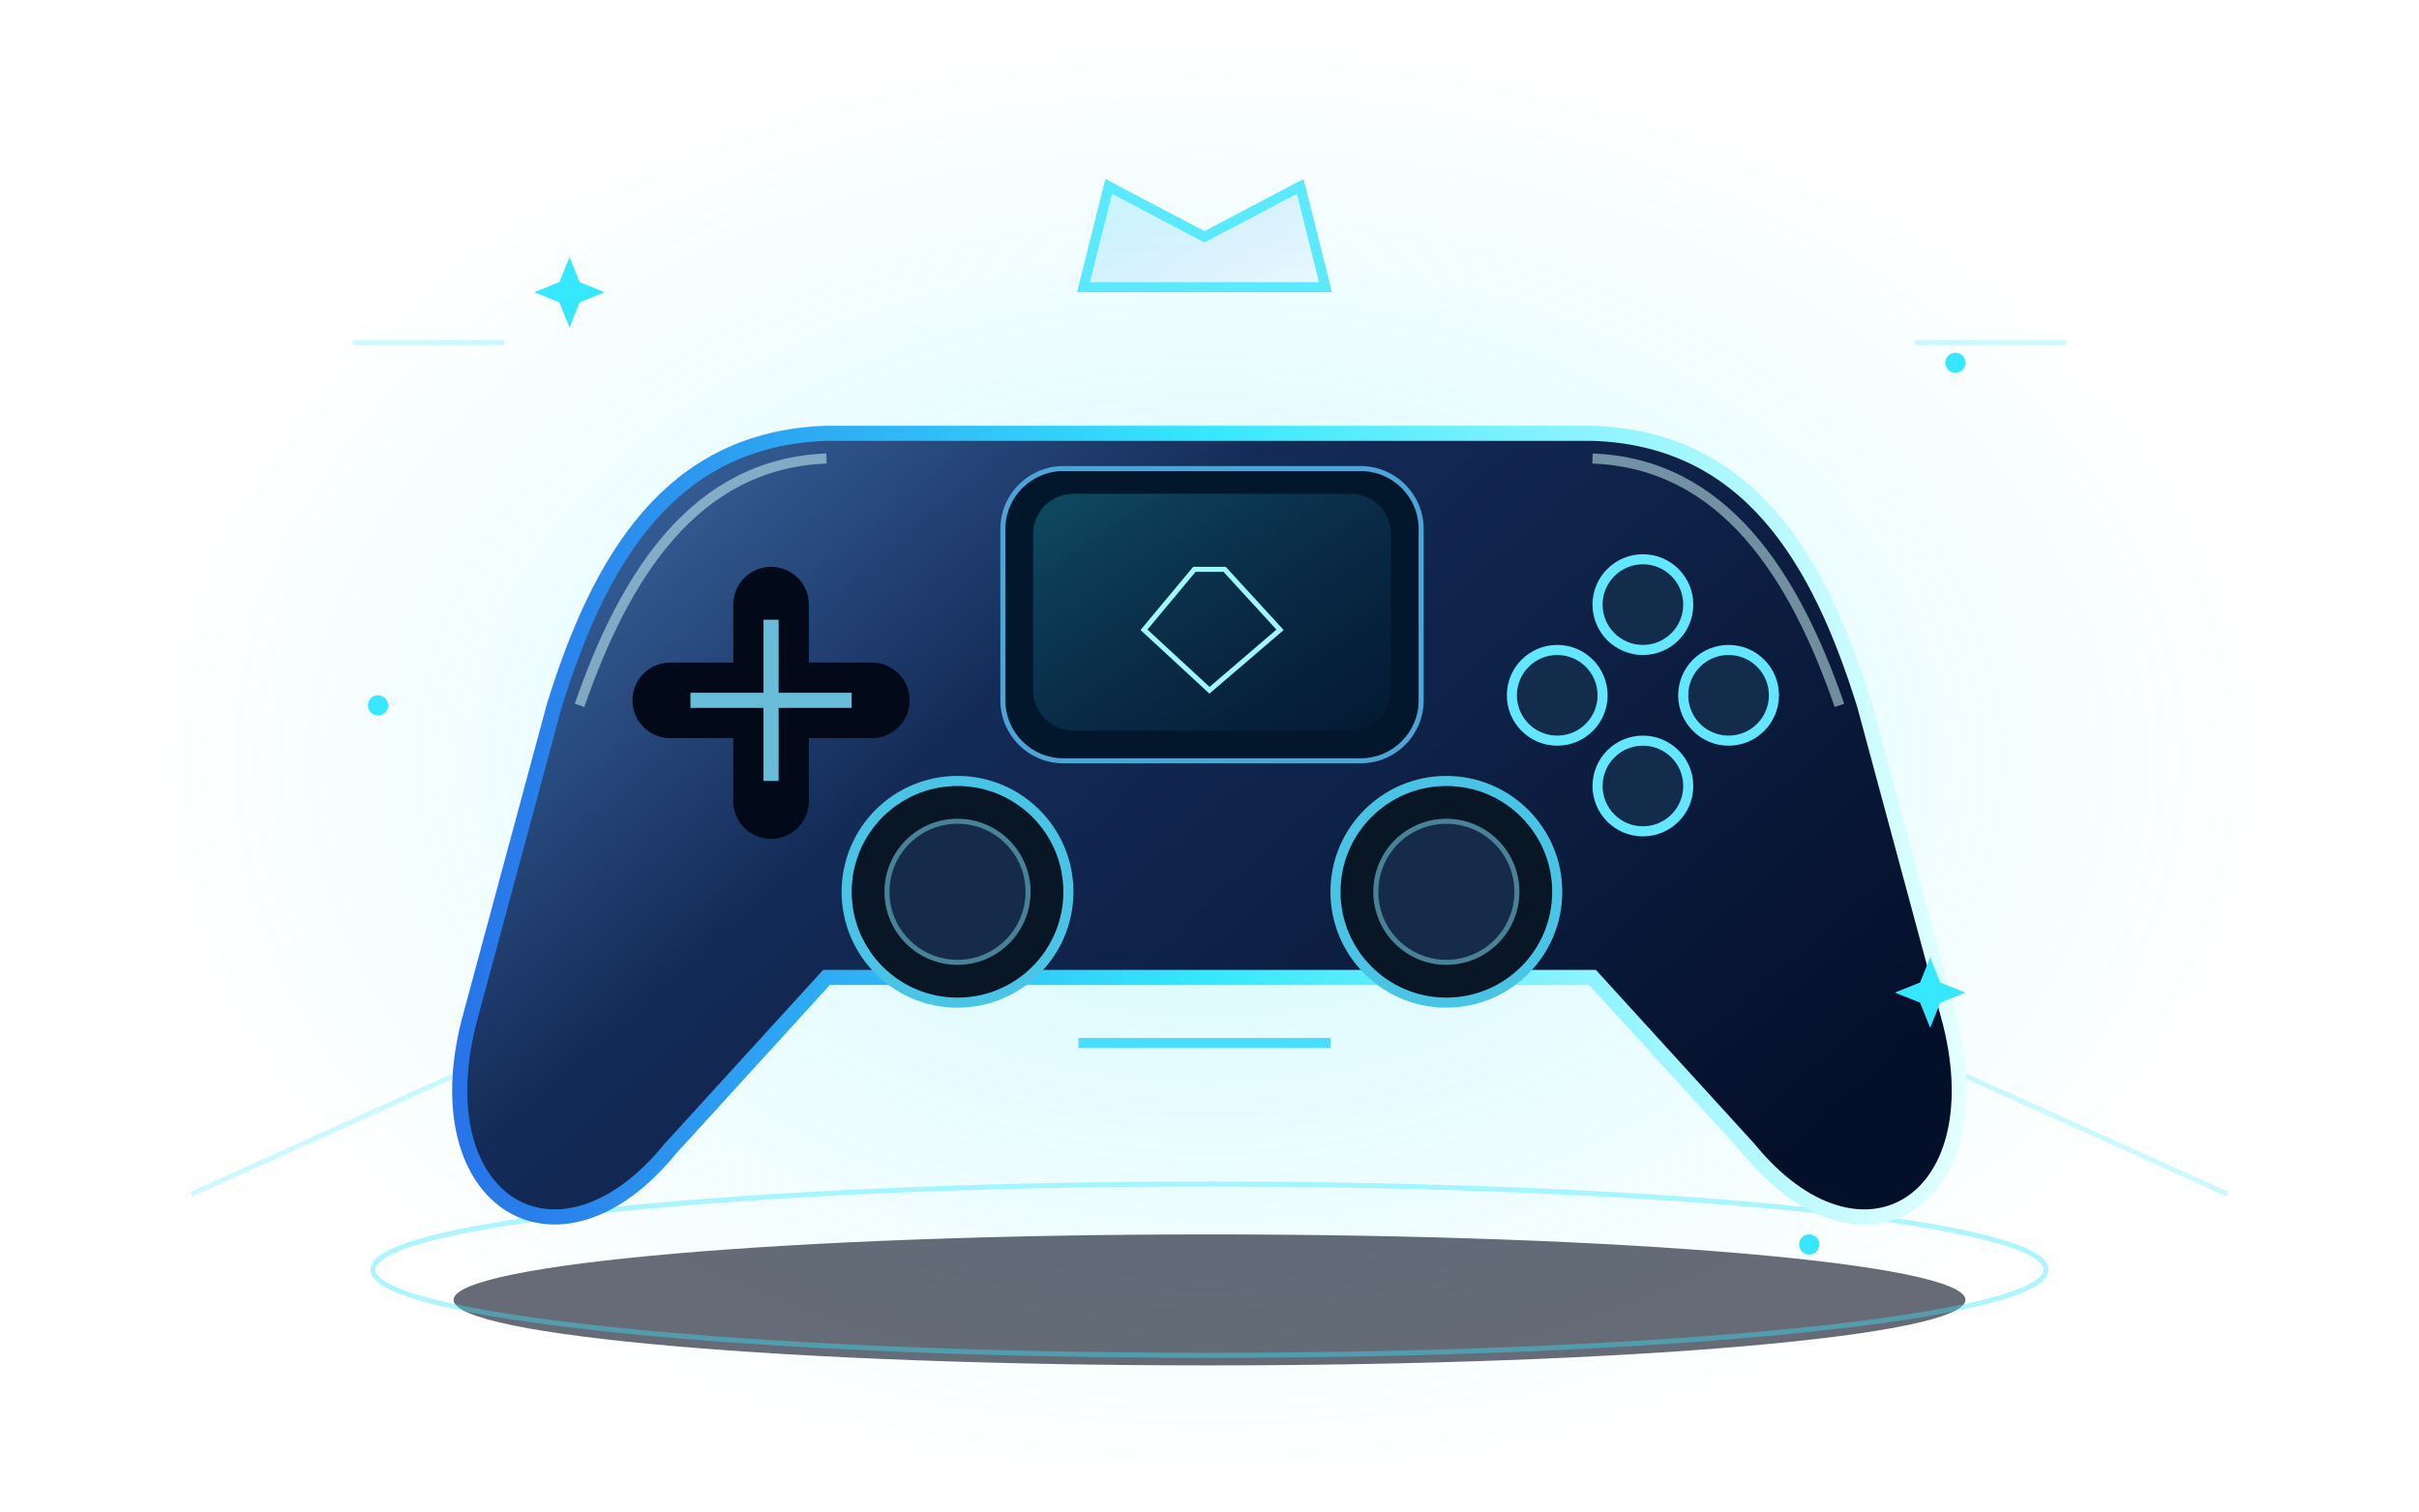
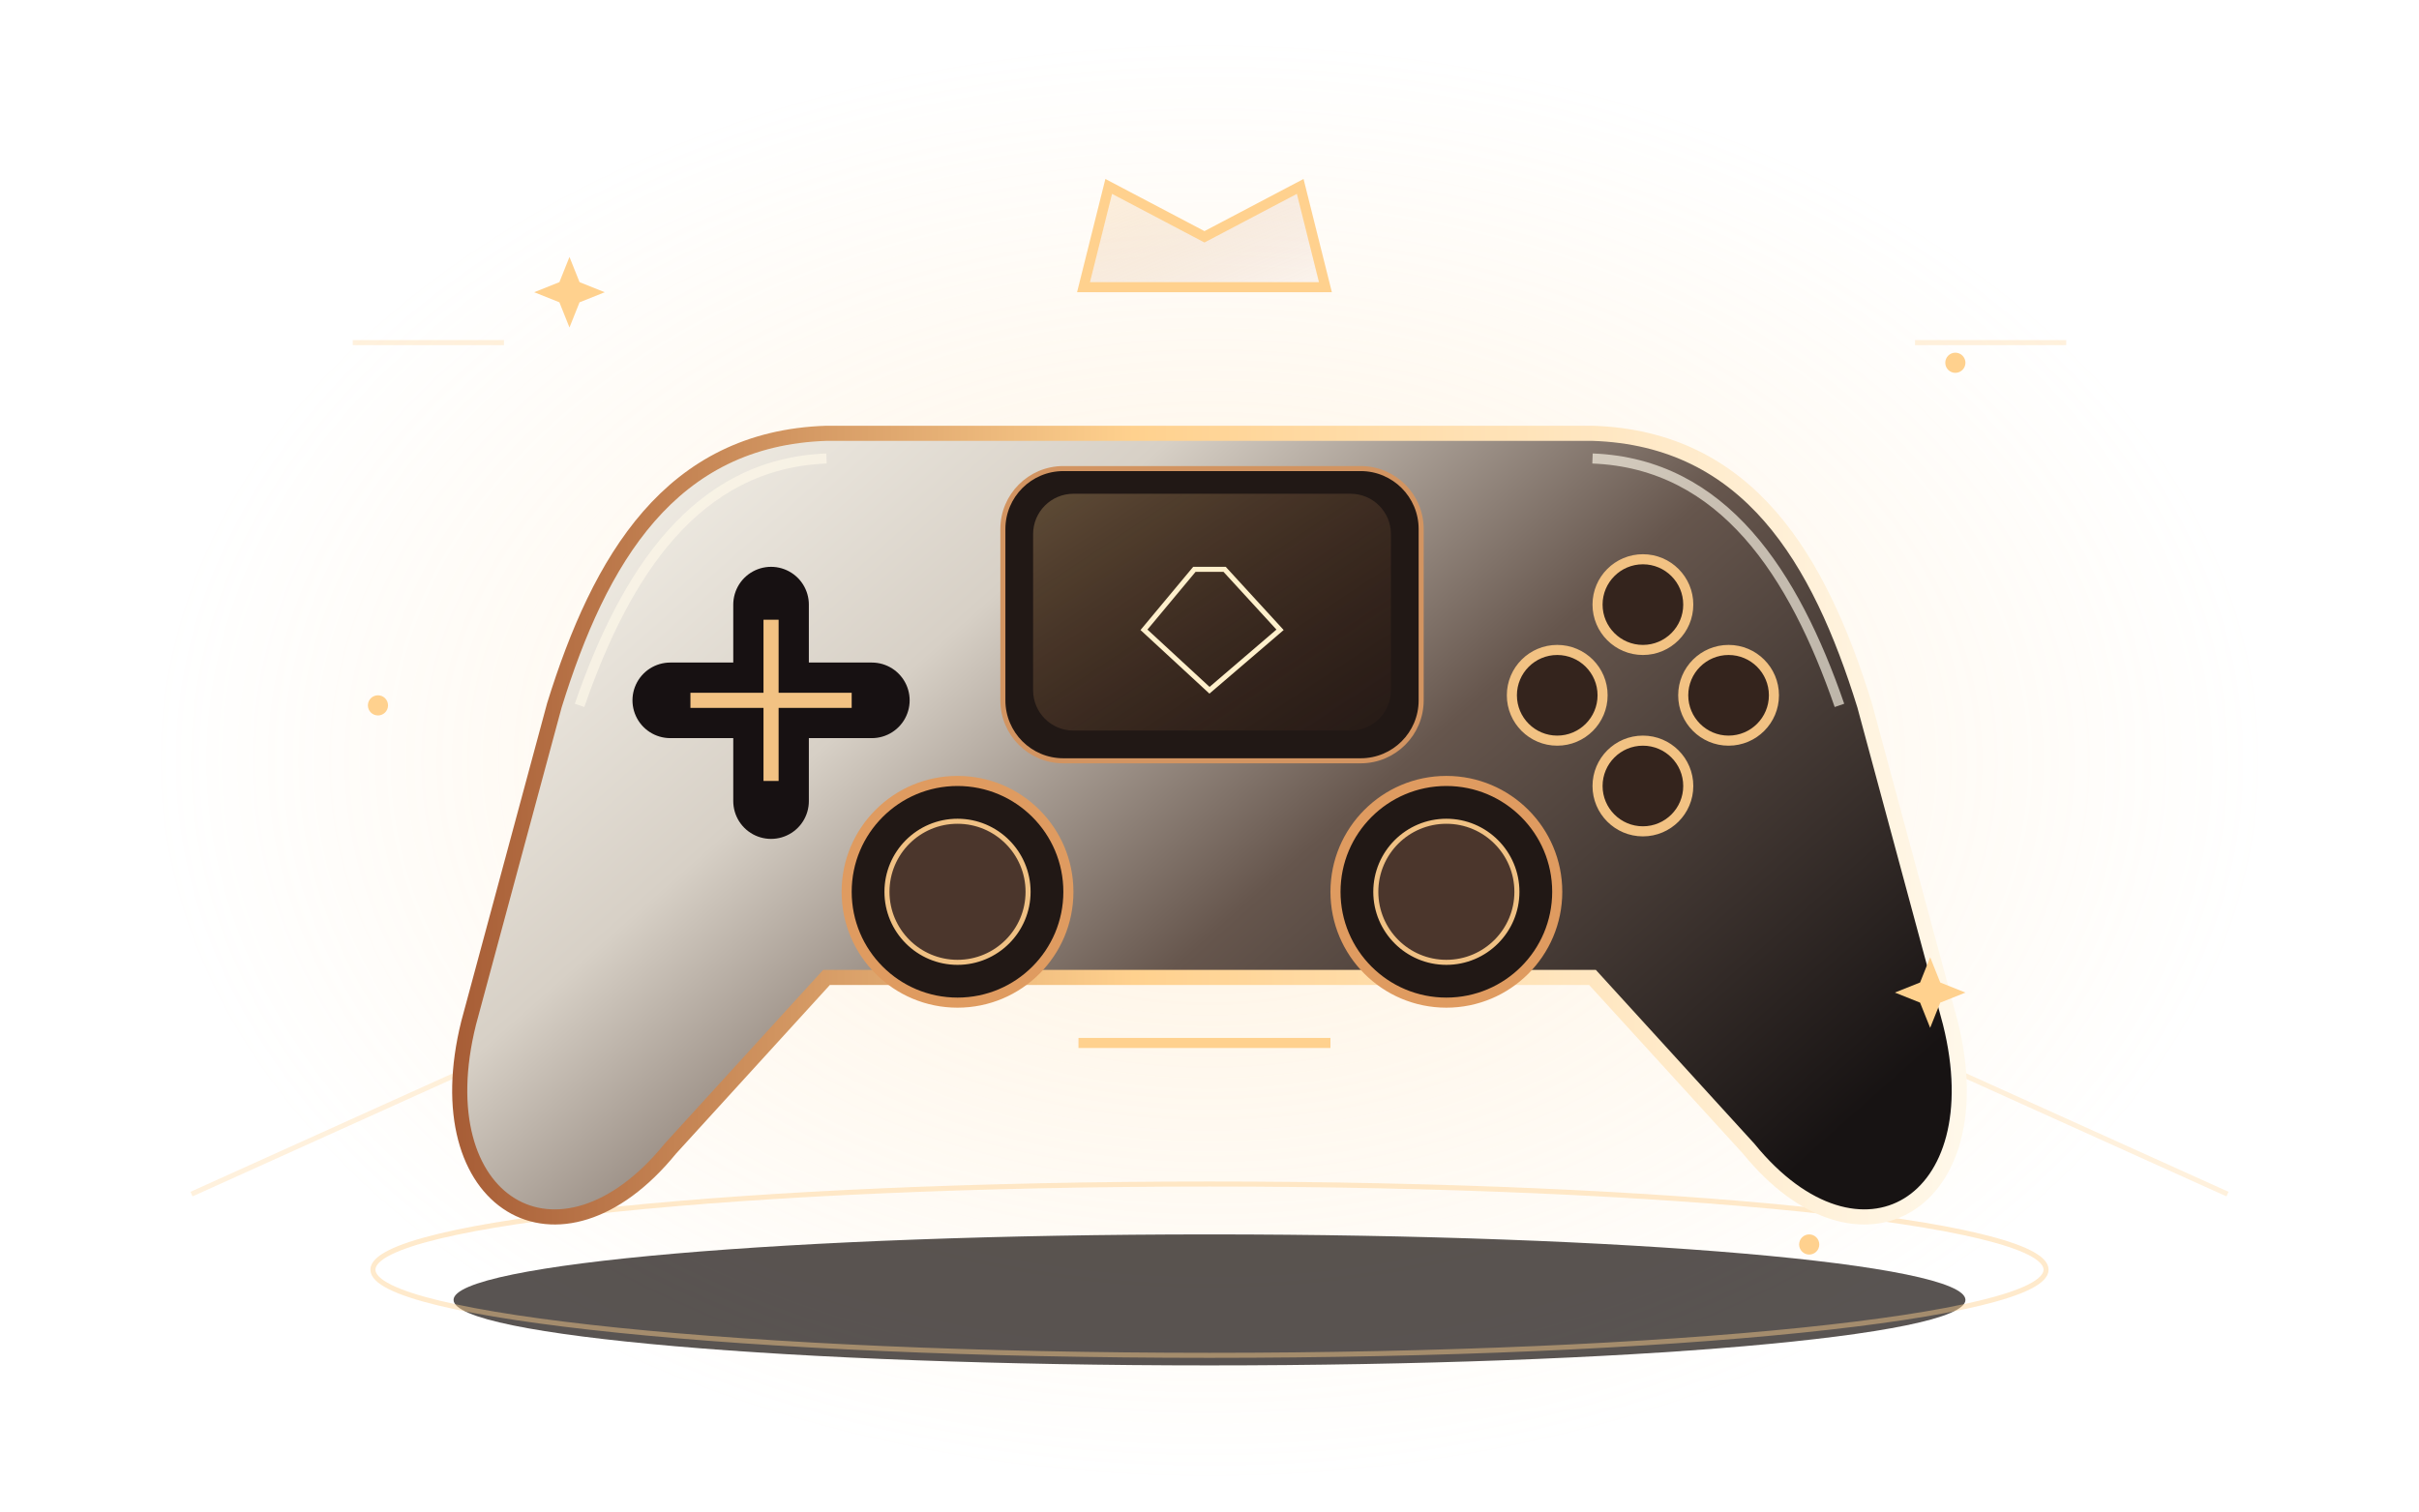
<svg xmlns="http://www.w3.org/2000/svg" viewBox="0 0 480 300" fill="none">
  <defs>
    <linearGradient id="shell" x1="130" y1="40" x2="325" y2="260" gradientUnits="userSpaceOnUse">
-       <stop stop-color="#487bba" />
-       <stop offset=".4" stop-color="#142b58" />
-       <stop offset="1" stop-color="#040f29" />
+       <stop stop-color="#fffdf6" />
+       <stop offset=".35" stop-color="#d7d0c6" />
+       <stop offset=".62" stop-color="#66564d" />
+       <stop offset="1" stop-color="#171313" />
    </linearGradient>
    <linearGradient id="edge">
-       <stop stop-color="#2873e8" />
-       <stop offset=".5" stop-color="#35e8ff" />
-       <stop offset="1" stop-color="#e4ffff" />
+       <stop stop-color="#a75d36" />
+       <stop offset=".45" stop-color="#ffd18e" />
+       <stop offset="1" stop-color="#fff8ea" />
    </linearGradient>
    <linearGradient id="glass" x2="1" y2="1">
-       <stop stop-color="#35e8ff" stop-opacity=".25" />
-       <stop offset="1" stop-color="#2873e8" stop-opacity=".03" />
+       <stop stop-color="#ffd18e" stop-opacity=".28" />
+       <stop offset="1" stop-color="#a75d36" stop-opacity=".04" />
    </linearGradient>
    <radialGradient id="halo">
-       <stop stop-color="#35e8ff" stop-opacity=".23" />
-       <stop offset="1" stop-color="#35e8ff" stop-opacity="0" />
+       <stop stop-color="#ffd18e" stop-opacity=".27" />
+       <stop offset="1" stop-color="#ffd18e" stop-opacity="0" />
    </radialGradient>
  </defs>
  <ellipse cx="240" cy="151" rx="210" ry="144" fill="url(#halo)" />
-   <ellipse cx="240" cy="258" rx="150" ry="13" fill="#02091c" opacity=".6" />
-   <ellipse cx="240" cy="252" rx="166" ry="17" stroke="#35e8ff" stroke-opacity=".4" />
-   <path d="m38 237 62-28m280 0 62 28M70 68h30m280 0h30" stroke="#35e8ff" stroke-opacity=".25" />
+   <ellipse cx="240" cy="258" rx="150" ry="13" fill="#120b08" opacity=".7" />
+   <ellipse cx="240" cy="252" rx="166" ry="17" stroke="#ffd18e" stroke-opacity=".45" />
+   <path d="m38 237 62-28m280 0 62 28M70 68h30m280 0h30" stroke="#ffd18e" stroke-opacity=".3" />
  <g>
    <path d="M164 86c-31 1-45 25-54 54l-17 63c-9 36 18 52 40 25l31-34h152l31 34c22 27 49 11 40-25l-17-63c-9-29-23-53-54-54Z" fill="url(#shell)" stroke="url(#edge)" stroke-width="3" />
-     <path d="M164 91c-26 1-40 23-49 49m201-49c26 1 40 23 49 49" stroke="#d9ffff" stroke-opacity=".5" stroke-width="2" />
-     <rect x="199" y="93" width="83" height="58" rx="12" fill="#03172c" stroke="#4da5d7" />
+     <path d="M164 91c-26 1-40 23-49 49m201-49c26 1 40 23 49 49" stroke="#fff9ea" stroke-opacity=".65" stroke-width="2" />
+     <rect x="199" y="93" width="83" height="58" rx="12" fill="#211815" stroke="#d29461" />
    <rect x="205" y="98" width="71" height="47" rx="8" fill="url(#glass)" />
-     <path d="M153 120v39m-20-20h40" stroke="#020918" stroke-width="15" stroke-linecap="round" />
-     <path d="M153 123v32m-16-16h32" stroke="#69bdd8" stroke-width="3" />
-     <circle cx="190" cy="177" r="22" fill="#081626" stroke="#4ac4e5" stroke-width="2" />
-     <circle cx="190" cy="177" r="14" fill="#152b49" stroke="#488298" />
-     <circle cx="287" cy="177" r="22" fill="#081626" stroke="#4ac4e5" stroke-width="2" />
-     <circle cx="287" cy="177" r="14" fill="#152b49" stroke="#488298" />
-     <g fill="#142c4c" stroke="#63e6ff" stroke-width="2">
+     <path d="M153 120v39m-20-20h40" stroke="#171112" stroke-width="15" stroke-linecap="round" />
+     <path d="M153 123v32m-16-16h32" stroke="#f2c283" stroke-width="3" />
+     <circle cx="190" cy="177" r="22" fill="#211815" stroke="#df9b60" stroke-width="2" />
+     <circle cx="190" cy="177" r="14" fill="#4b362c" stroke="#f0c184" />
+     <circle cx="287" cy="177" r="22" fill="#211815" stroke="#df9b60" stroke-width="2" />
+     <circle cx="287" cy="177" r="14" fill="#4b362c" stroke="#f0c184" />
+     <g fill="#34241d" stroke="#f2c283" stroke-width="2">
      <circle cx="326" cy="120" r="9" />
      <circle cx="309" cy="138" r="9" />
      <circle cx="343" cy="138" r="9" />
      <circle cx="326" cy="156" r="9" />
    </g>
-     <path d="m237 113-10 12 13 12 14-12-11-12Z" stroke="#a0f8ff" />
-     <path d="m215 57 5-20 19 10 19-10 5 20Z" fill="url(#glass)" stroke="#5be9ff" stroke-width="2" />
-     <path d="M214 207h50" stroke="#49ddff" stroke-width="2" />
+     <path d="m237 113-10 12 13 12 14-12-11-12Z" stroke="#fff0cc" />
+     <path d="m215 57 5-20 19 10 19-10 5 20Z" fill="url(#glass)" stroke="#ffd18e" stroke-width="2" />
+     <path d="M214 207h50" stroke="#ffd18e" stroke-width="2" />
  </g>
-   <g fill="#35e8ff">
+   <g fill="#ffd18e">
    <circle cx="75" cy="140" r="2" />
    <circle cx="388" cy="72" r="2" />
    <circle cx="359" cy="247" r="2" />
    <path d="m113 51 2 5 5 2-5 2-2 5-2-5-5-2 5-2Zm270 139 2 5 5 2-5 2-2 5-2-5-5-2 5-2Z" />
  </g>
</svg>
